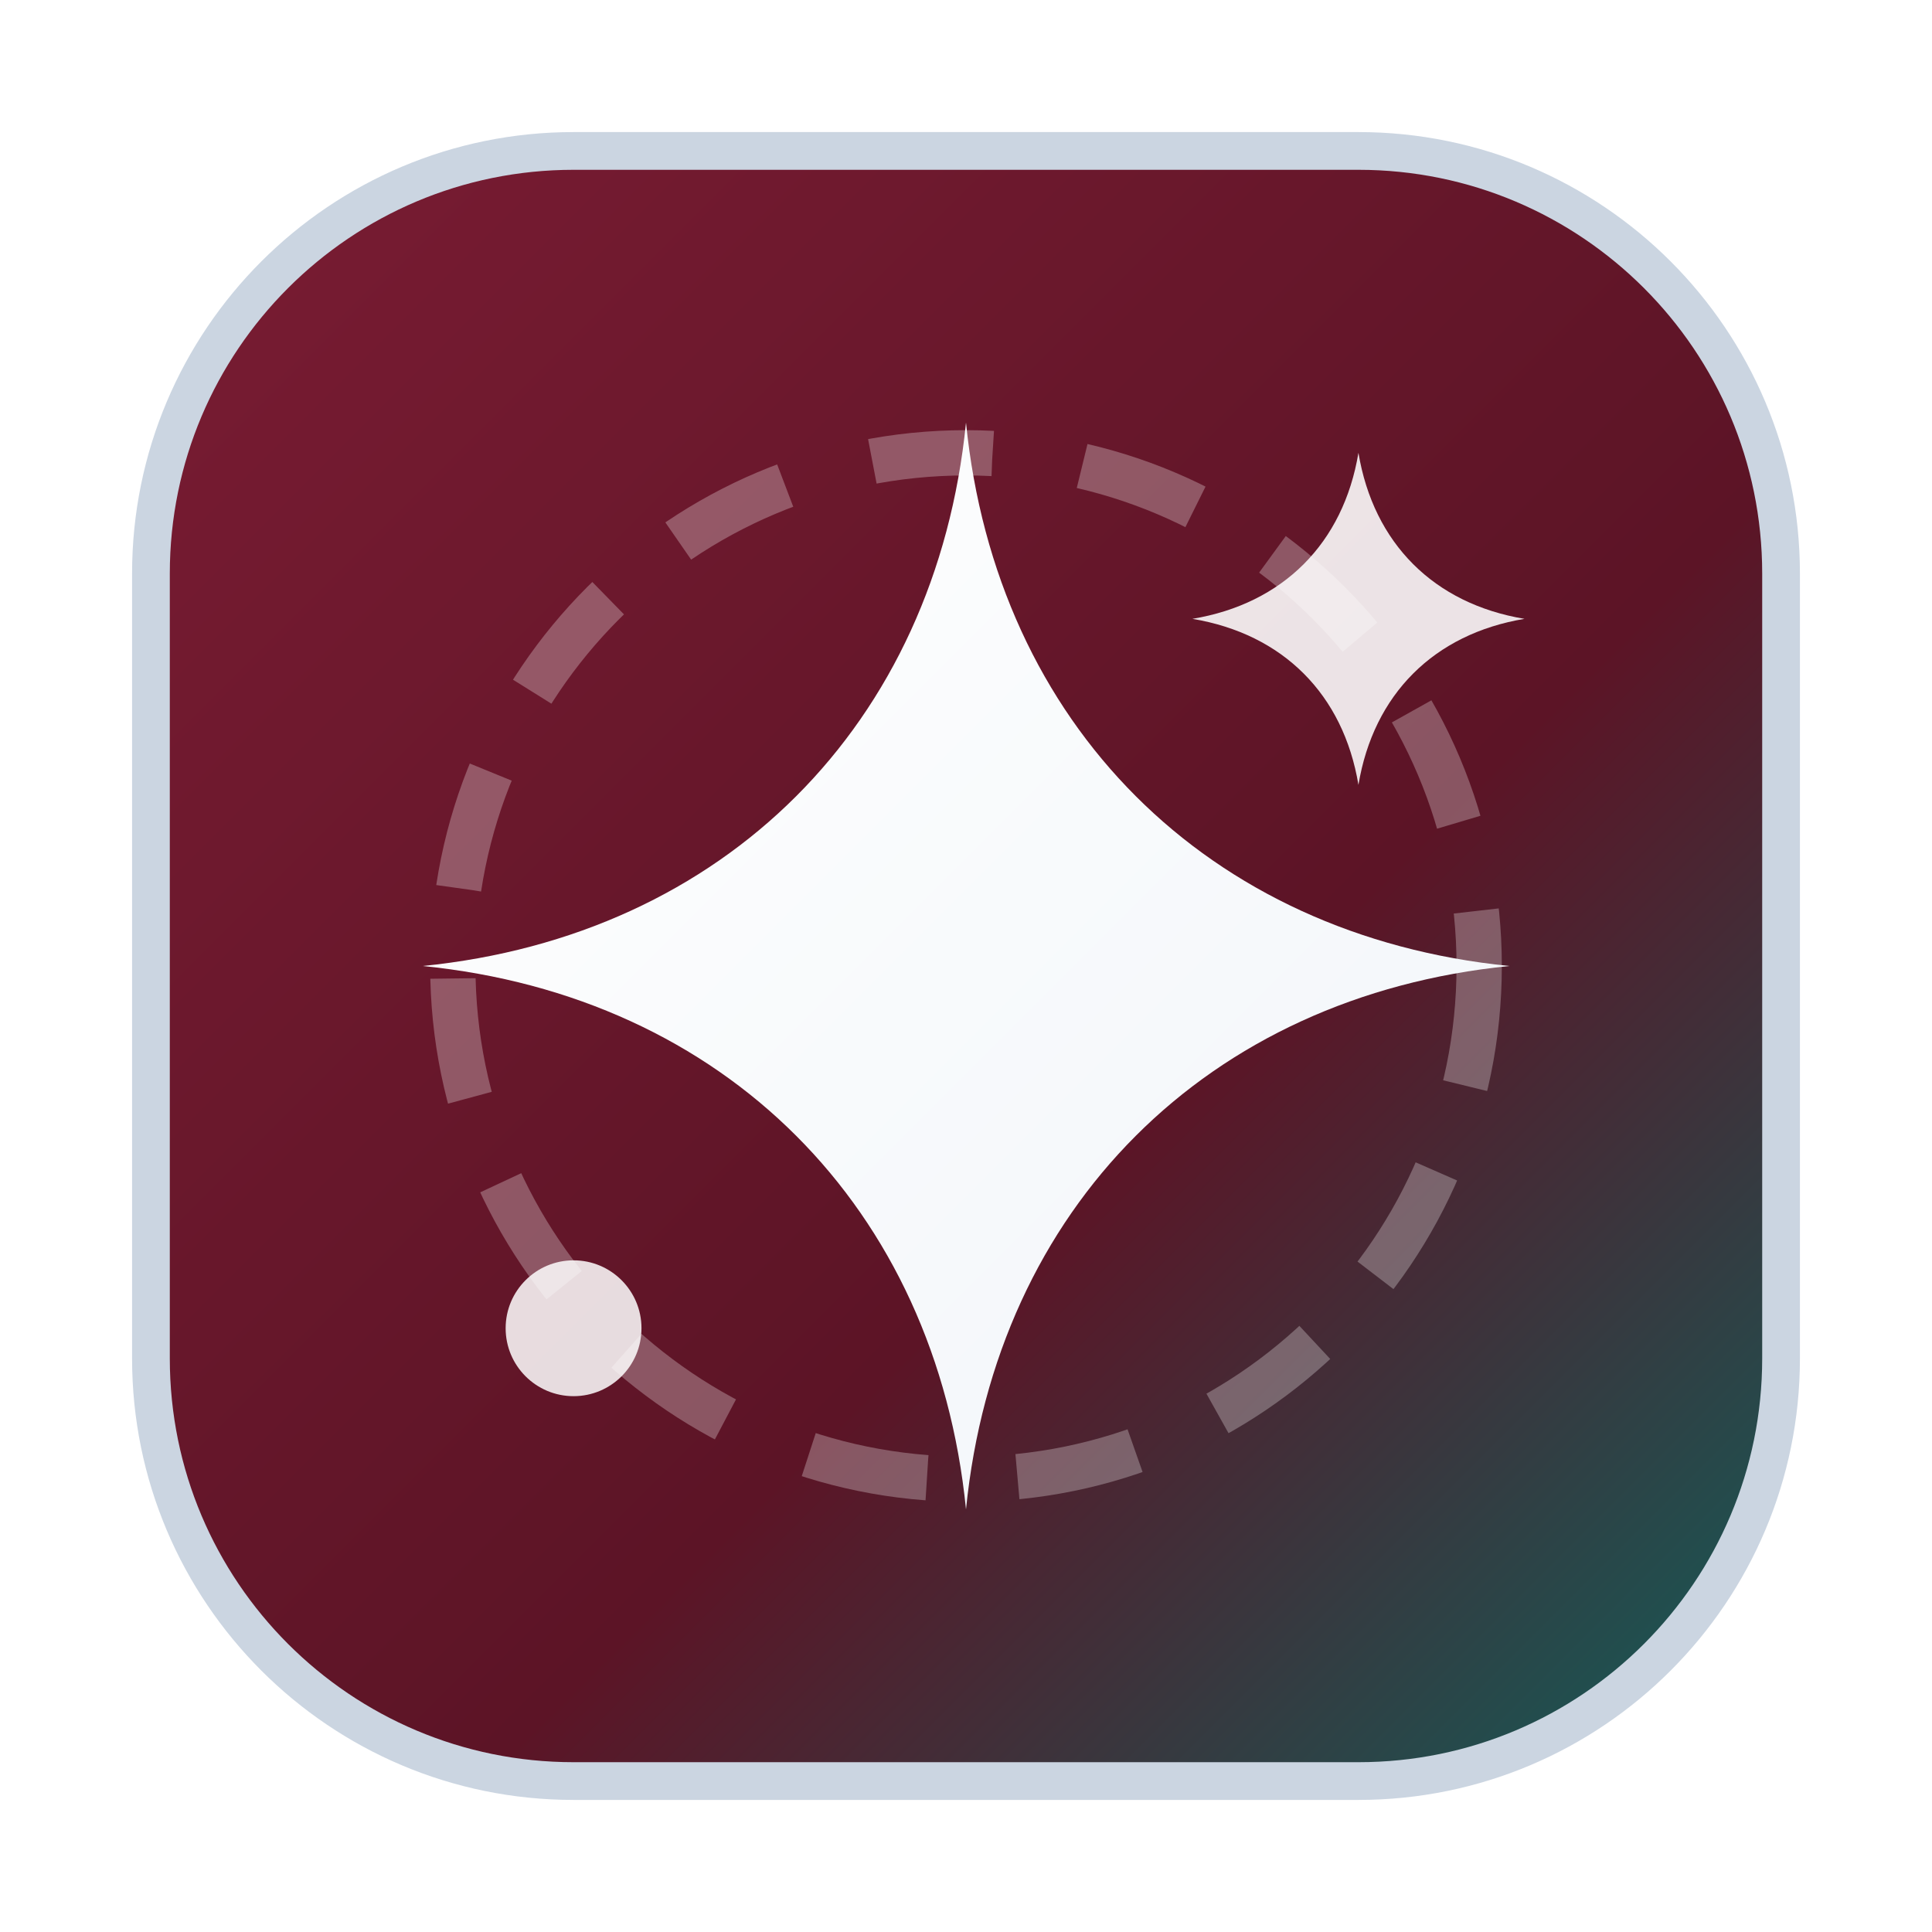
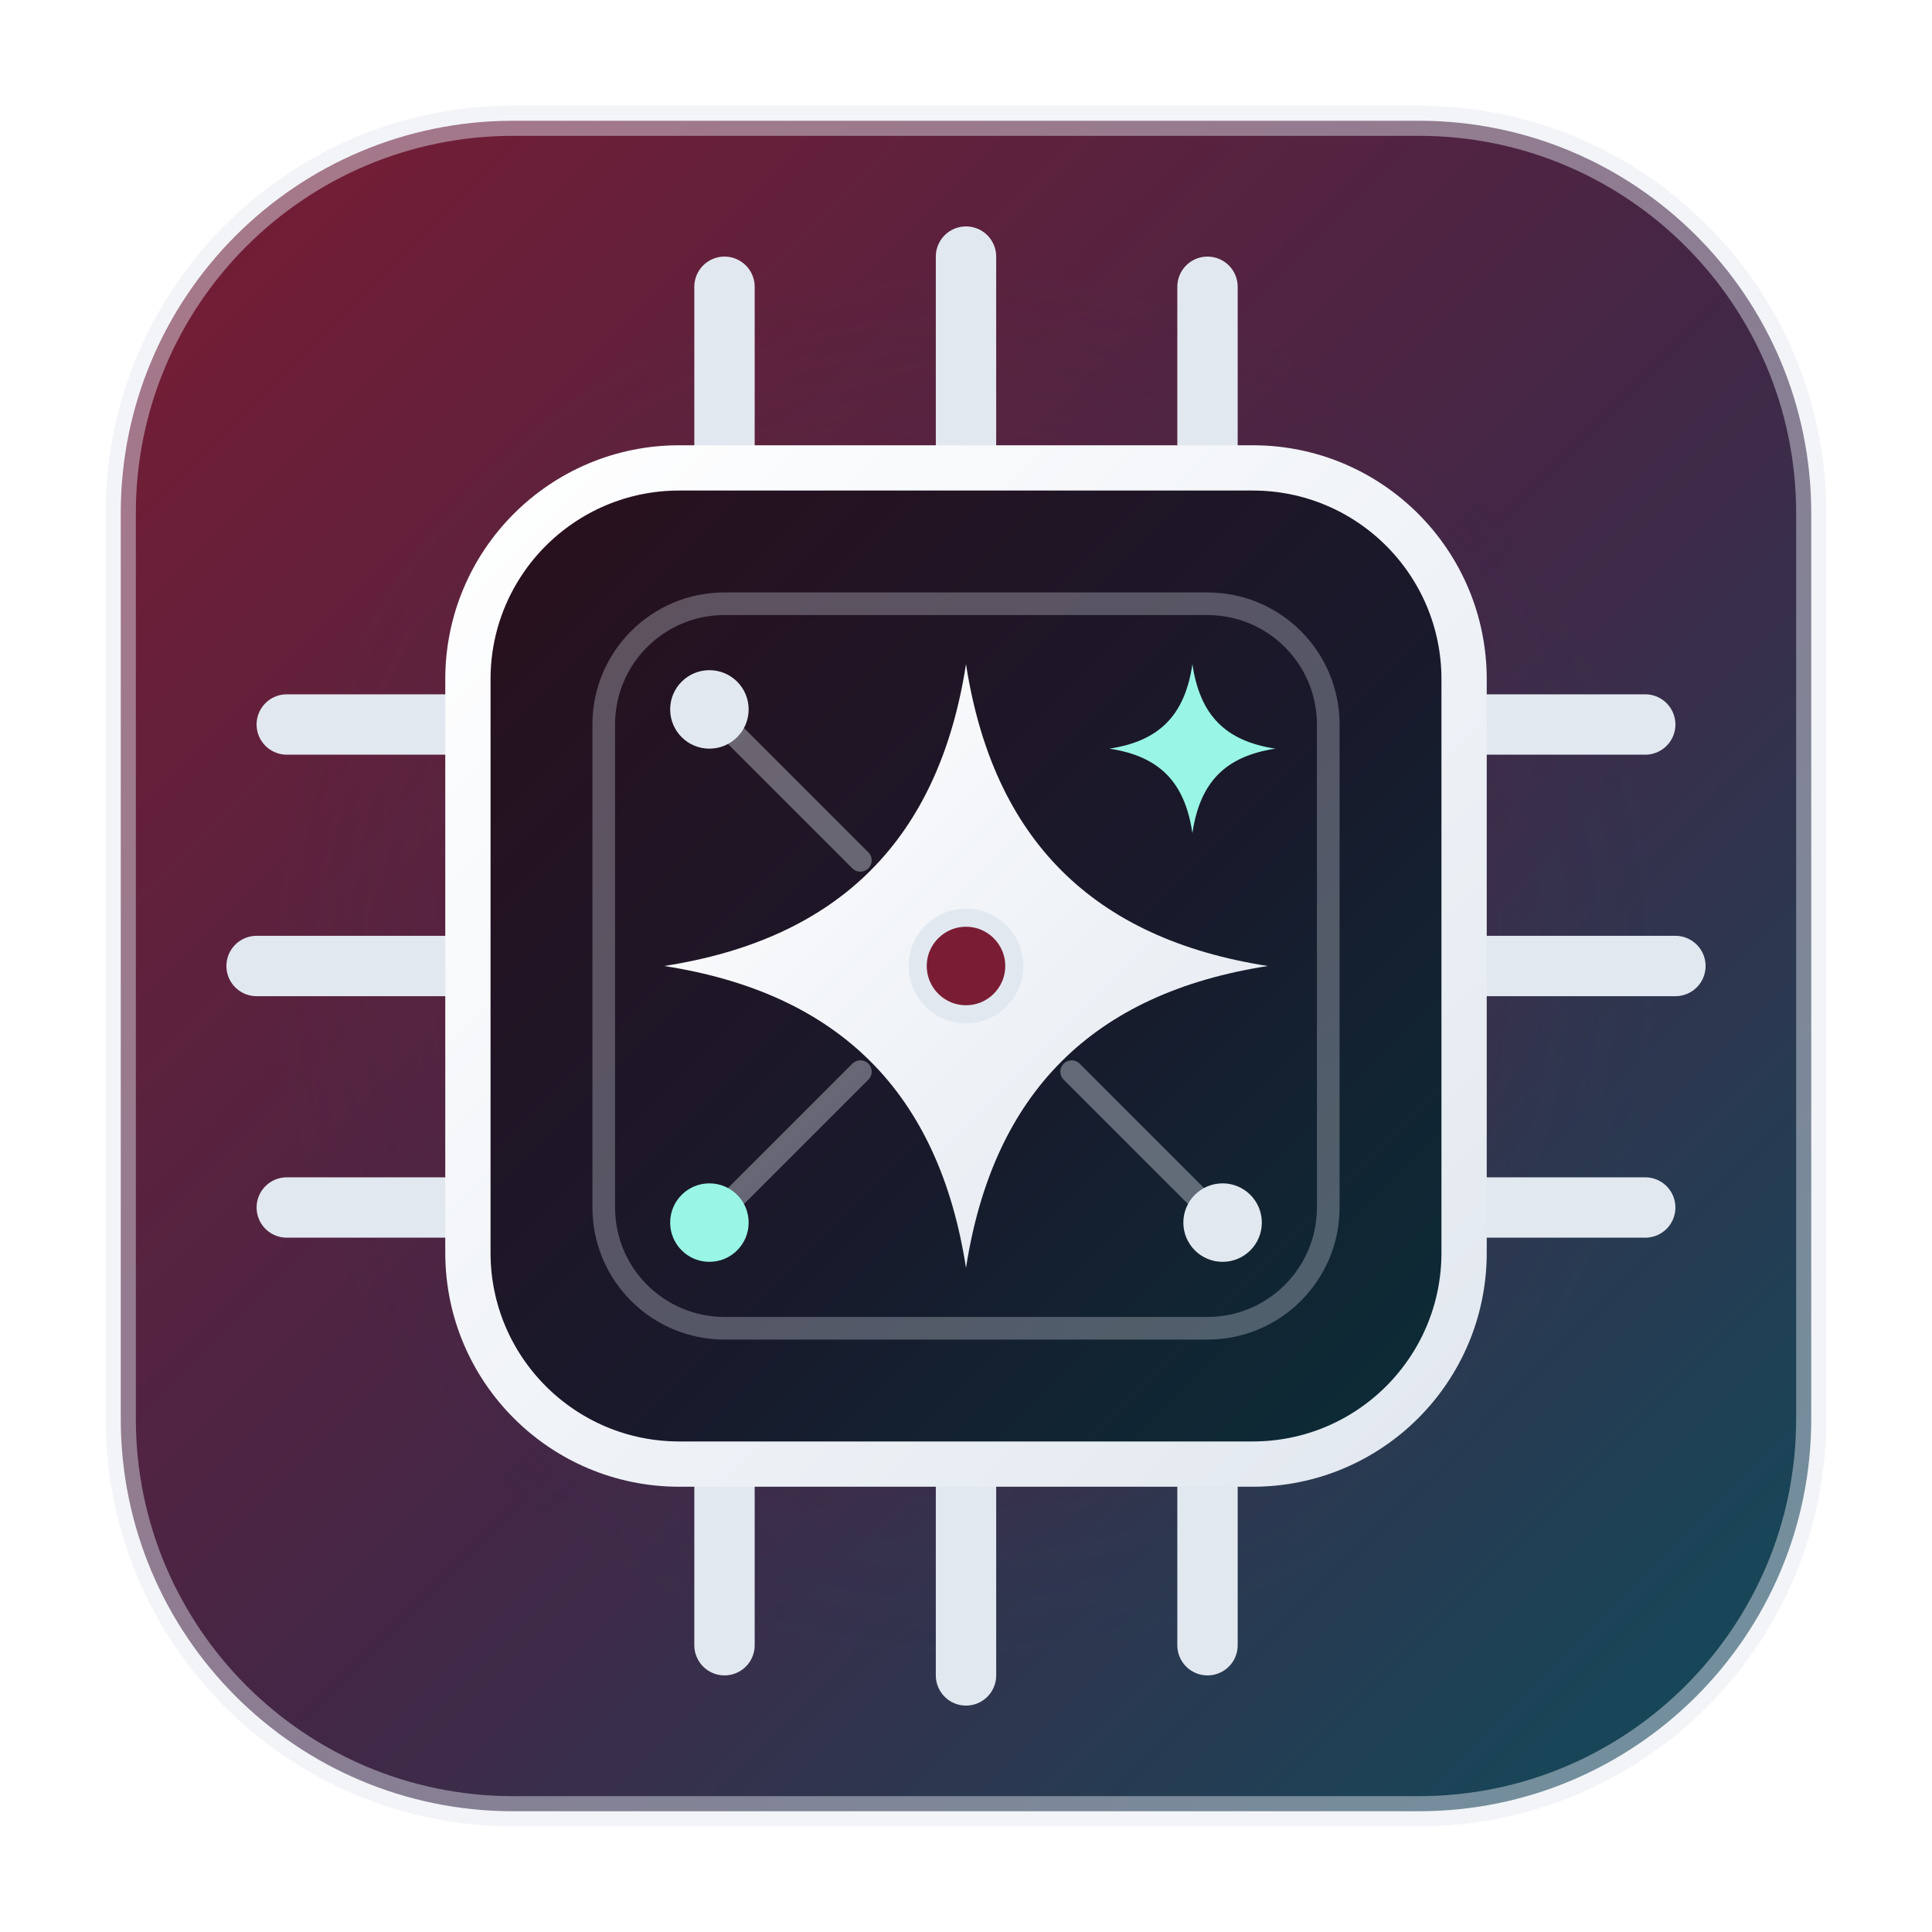
<svg xmlns="http://www.w3.org/2000/svg" viewBox="0 0 128 128" width="128" height="128">
  <defs>
-     <linearGradient id="aiBg" x1="0%" y1="0%" x2="100%" y2="100%">
+     <linearGradient id="bgGrad" x1="0%" y1="0%" x2="100%" y2="100%">
      <stop offset="0%" stop-color="#7a1c33" />
-       <stop offset="60%" stop-color="#5c1426" />
-       <stop offset="100%" stop-color="#115e59" />
+       <stop offset="52%" stop-color="#442646" />
+       <stop offset="100%" stop-color="#0f4c5c" />
    </linearGradient>
-     <linearGradient id="sparkGrad" x1="0%" y1="0%" x2="100%" y2="100%">
+     <radialGradient id="coreGlow" cx="50%" cy="50%" r="50%">
+       <stop offset="0%" stop-color="#99f6e4" stop-opacity="0.32" />
+       <stop offset="60%" stop-color="#7a1c33" stop-opacity="0.12" />
+       <stop offset="100%" stop-color="#0f4c5c" stop-opacity="0" />
+     </radialGradient>
+     <linearGradient id="chipGrad" x1="0%" y1="0%" x2="100%" y2="100%">
+       <stop offset="0%" stop-color="#2a0f1c" />
+       <stop offset="55%" stop-color="#19192b" />
+       <stop offset="100%" stop-color="#0a2e38" />
+     </linearGradient>
+     <linearGradient id="silverGrad" x1="0%" y1="0%" x2="100%" y2="100%">
      <stop offset="0%" stop-color="#ffffff" />
-       <stop offset="100%" stop-color="#f1f5f9" />
+       <stop offset="100%" stop-color="#e2e8f0" />
    </linearGradient>
  </defs>
-   <rect x="10" y="10" width="108" height="108" rx="28" fill="url(#aiBg)" stroke="#cbd5e1" stroke-width="2.5" />
-   <circle cx="64" cy="64" r="34" fill="none" stroke="rgba(255,255,255,0.28)" stroke-width="3" stroke-dasharray="8 6" />
-   <path d="M64 28 C66 48, 80 62, 100 64 C80 66, 66 80, 64 100 C62 80, 48 66, 28 64 C48 62, 62 48, 64 28 Z" fill="url(#sparkGrad)" />
-   <path d="M90 30 C91 36, 95 40, 101 41 C95 42, 91 46, 90 52 C89 46, 85 42, 79 41 C85 40, 89 36, 90 30 Z" fill="rgba(255,255,255,0.88)" />
-   <circle cx="38" cy="88" r="4.5" fill="rgba(255,255,255,0.85)" />
+   <rect x="8" y="8" width="112" height="112" rx="26" fill="url(#bgGrad)" stroke="#e2e8f0" stroke-opacity="0.45" stroke-width="2" />
+   <circle cx="64" cy="64" r="46" fill="url(#coreGlow)" />
+   <g stroke="#e2e8f0" stroke-width="4" stroke-linecap="round">
+     <line x1="48" y1="19" x2="48" y2="31" />
+     <line x1="64" y1="17" x2="64" y2="31" />
+     <line x1="80" y1="19" x2="80" y2="31" />
+     <line x1="48" y1="97" x2="48" y2="109" />
+     <line x1="64" y1="97" x2="64" y2="111" />
+     <line x1="80" y1="97" x2="80" y2="109" />
+     <line x1="19" y1="48" x2="31" y2="48" />
+     <line x1="17" y1="64" x2="31" y2="64" />
+     <line x1="19" y1="80" x2="31" y2="80" />
+     <line x1="97" y1="48" x2="109" y2="48" />
+     <line x1="97" y1="64" x2="111" y2="64" />
+     <line x1="97" y1="80" x2="109" y2="80" />
+   </g>
+   <rect x="31" y="31" width="66" height="66" rx="14" fill="url(#chipGrad)" stroke="url(#silverGrad)" stroke-width="3" />
+   <rect x="40" y="40" width="48" height="48" rx="8" fill="none" stroke="#e2e8f0" stroke-opacity="0.30" stroke-width="1.5" />
+   <g stroke="#e2e8f0" stroke-opacity="0.38" stroke-width="1.5" stroke-linecap="round">
+     <line x1="47" y1="47" x2="57" y2="57" />
+     <line x1="81" y1="81" x2="71" y2="71" />
+     <line x1="47" y1="81" x2="57" y2="71" />
+   </g>
+   <circle cx="47" cy="47" r="2.6" fill="#e2e8f0" />
+   <circle cx="47" cy="81" r="2.6" fill="#99f6e4" />
+   <circle cx="81" cy="81" r="2.6" fill="#e2e8f0" />
+   <path d="M64 44 C65.8 55.6, 72.4 62.2, 84 64 C72.4 65.8, 65.8 72.4, 64 84 C62.2 72.4, 55.6 65.8, 44 64 C55.6 62.2, 62.2 55.6, 64 44 Z" fill="url(#silverGrad)" />
+   <circle cx="64" cy="64" r="3.2" fill="#7a1c33" stroke="#e2e8f0" stroke-width="1.2" />
+   <path d="M79 44 C79.5 47.4, 81.2 49.1, 84.5 49.6 C81.2 50.1, 79.5 51.8, 79 55.2 C78.5 51.8, 76.8 50.1, 73.5 49.6 C76.8 49.1, 78.5 47.4, 79 44 Z" fill="#99f6e4" />
</svg>
